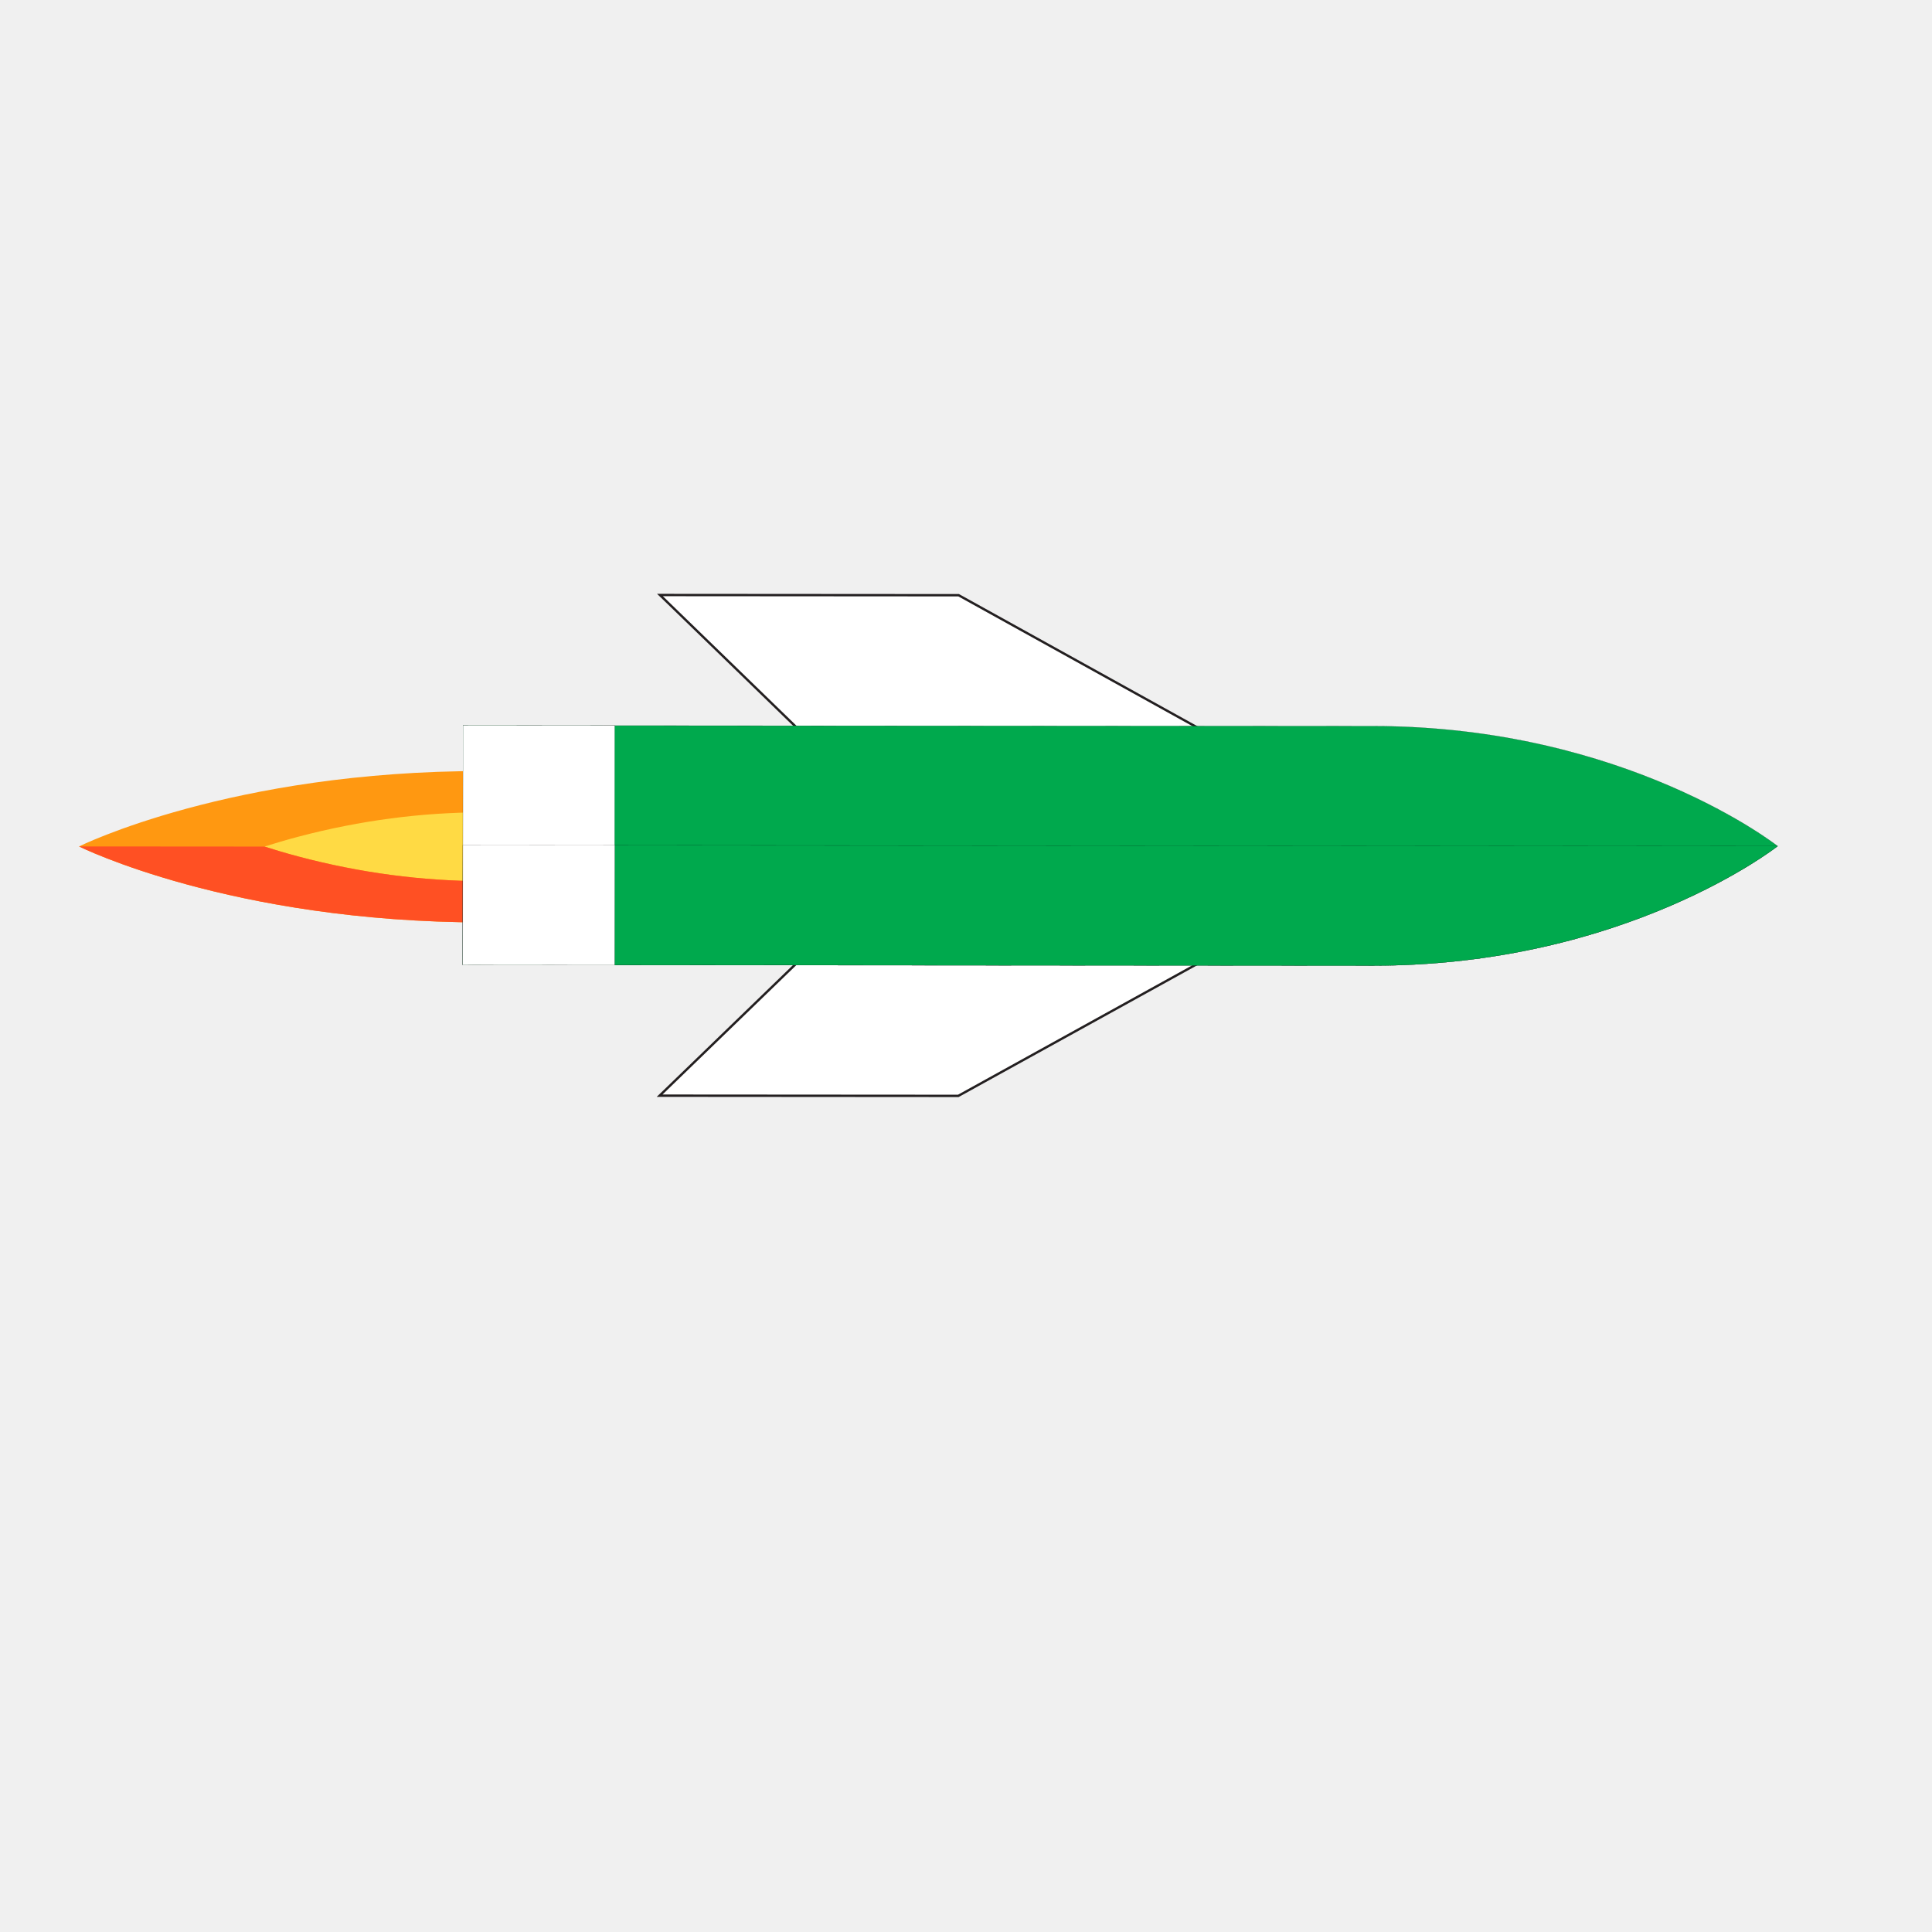
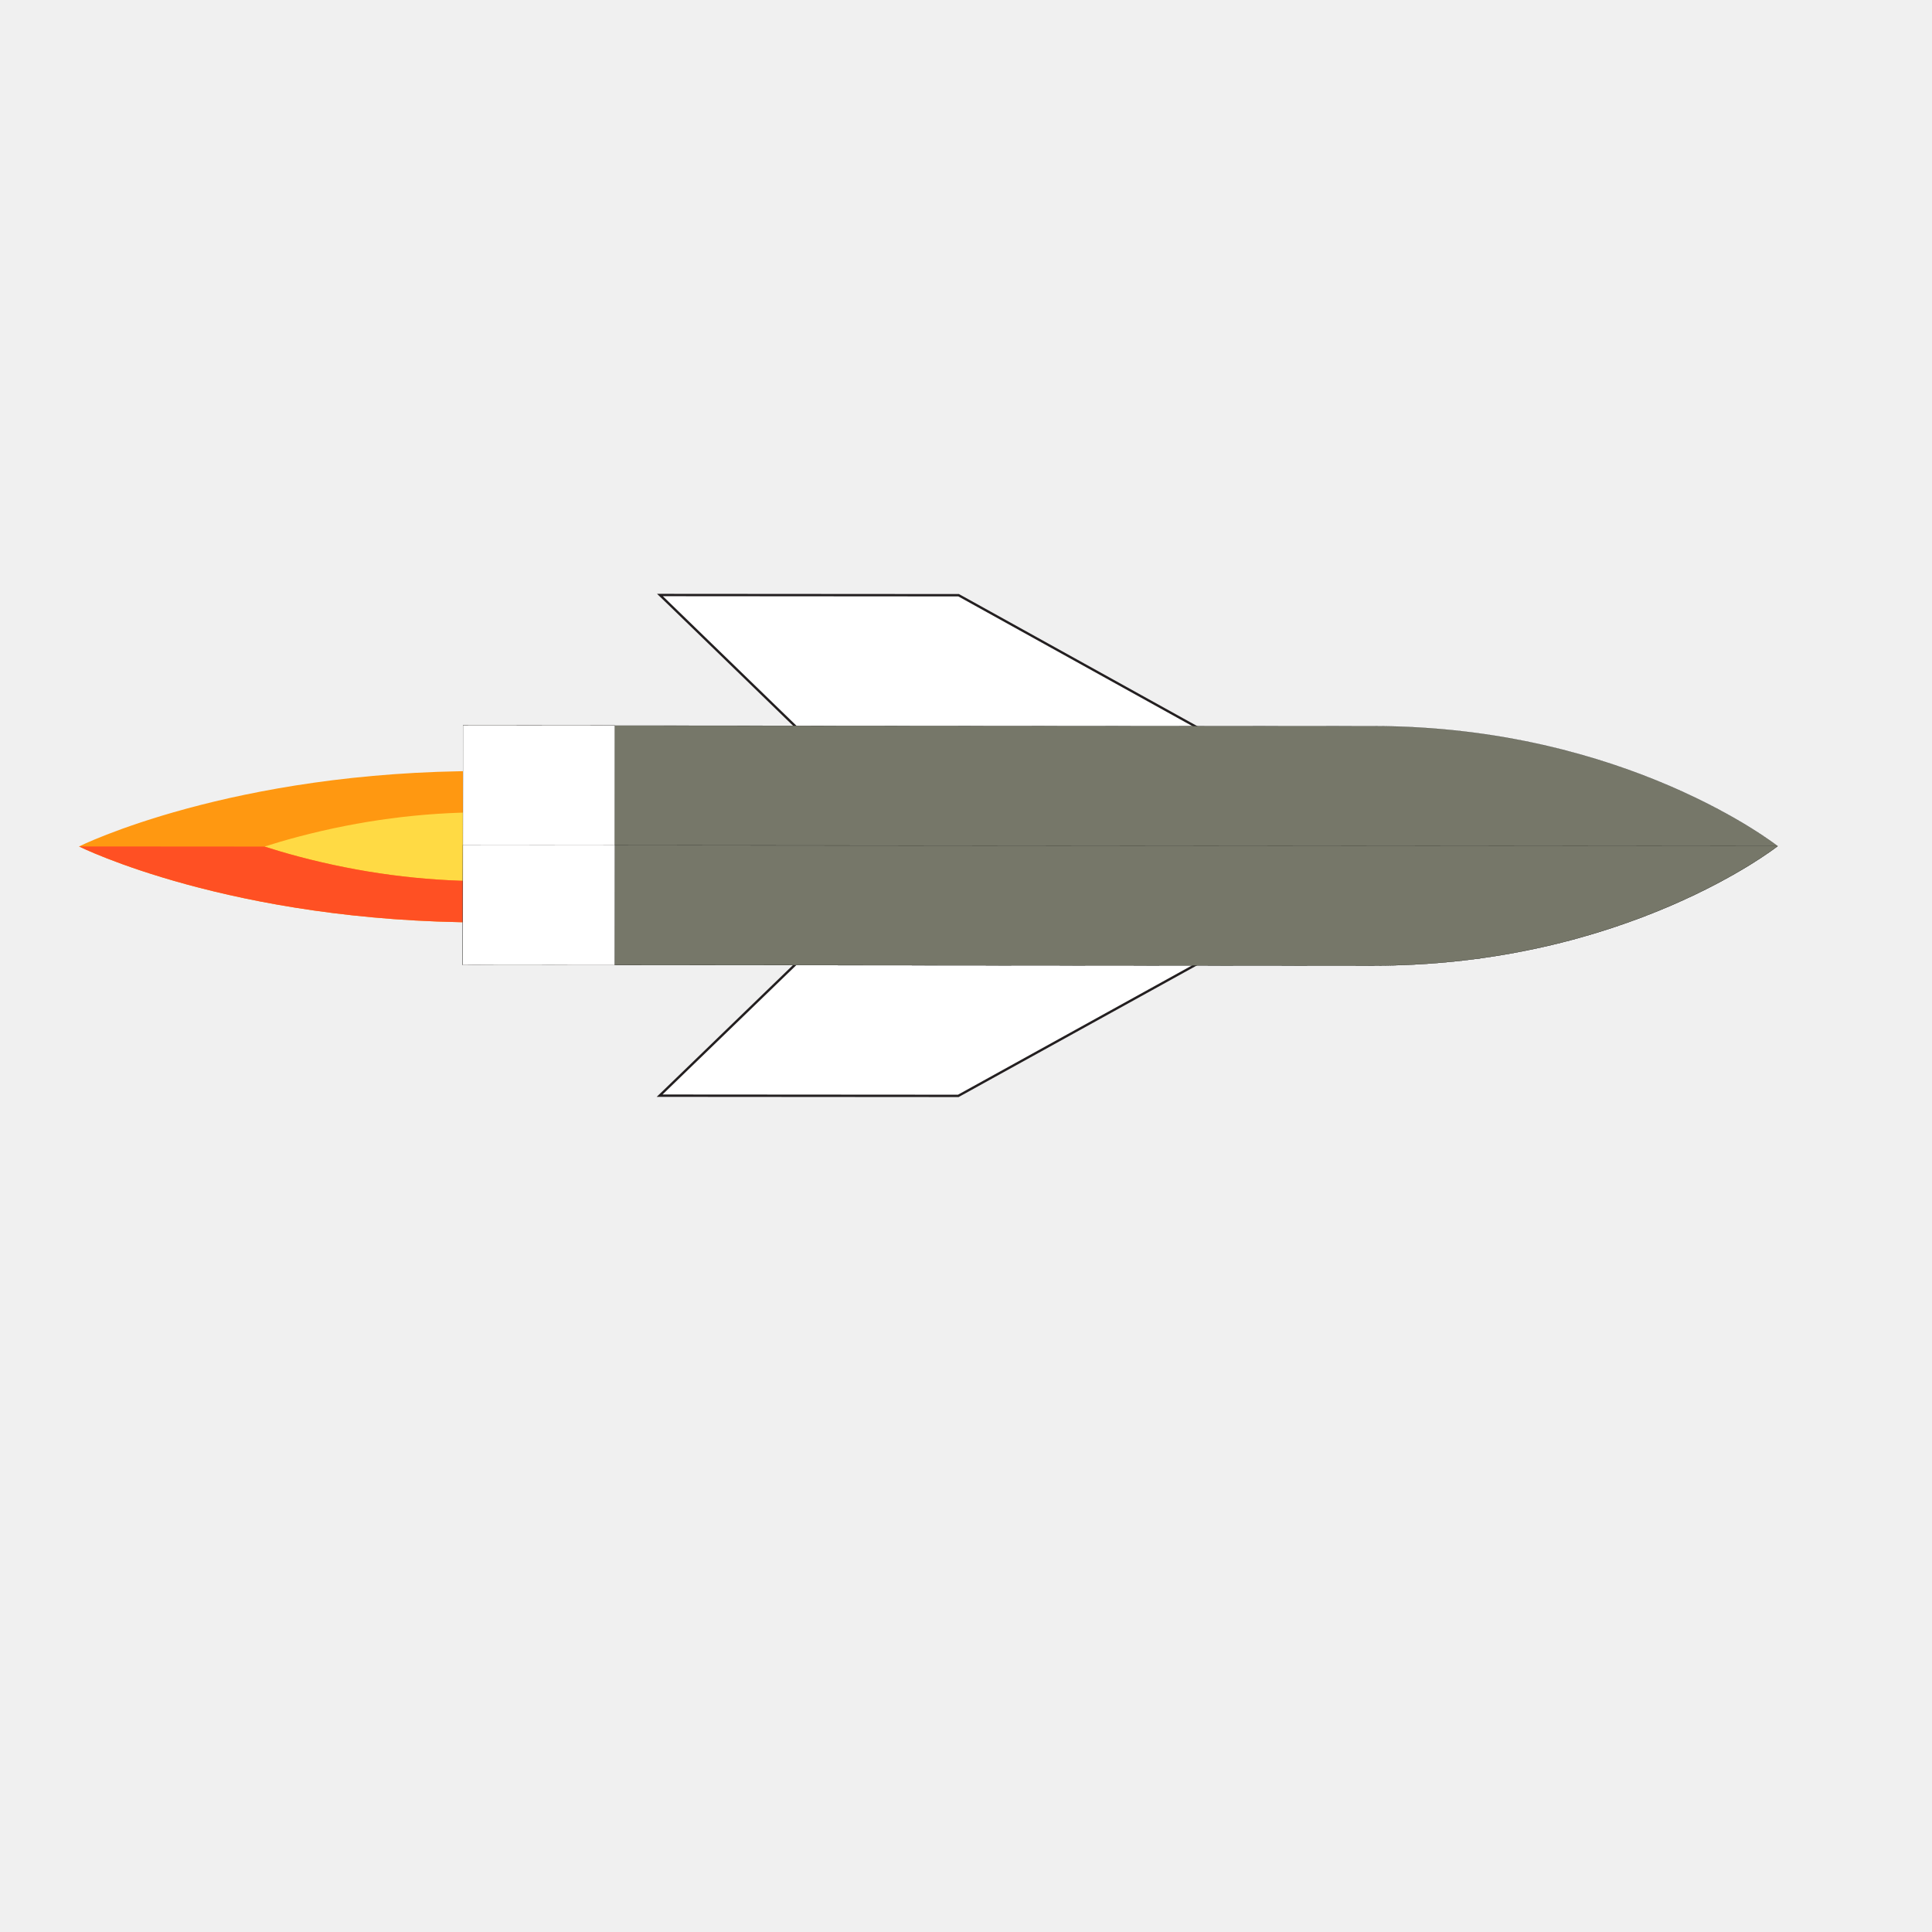
<svg xmlns="http://www.w3.org/2000/svg" version="1.1" id="Layer_1" x="0px" y="0px" width="16382.84px" height="16382.84px" viewBox="0 0 16382.84 16382.84" enable-background="new 0 0 16382.84 16382.84" xml:space="preserve">
  <polygon fill="#FFFFFF" stroke="#231F20" stroke-width="20" stroke-miterlimit="10" points="12630.215,6804.718 7274.758,7665.165   5593.34,9291.008 8126.109,9292.772 " />
  <polygon fill="#FFFFFF" stroke="#231F20" stroke-width="20" stroke-miterlimit="10" points="8129.068,5047.356 5596.299,5045.592   7275.449,6673.776 12629.701,7541.688 " />
  <path fill="#FFDA44" d="M4957.913,7180.603c-0.18,257.812-768.212,466.271-1715.453,465.611  c-947.237-0.66-1714.981-210.19-1714.801-468.002c0.18-257.81,768.215-466.254,1715.452-465.594  C4190.352,6713.278,4958.093,6922.793,4957.913,7180.603z" />
  <path fill="#FF9811" d="M4100.161,7471.76c-520.93-0.363-1048.531-70.485-1568.142-208.415  c-107.126-28.431-203.833-57.195-289.206-84.634c85.382-27.32,182.158-55.95,289.323-84.233  c519.776-137.203,1047.502-206.591,1568.431-206.228L4100.161,7471.76 M5386.703,7180.901l-1285.892-642.745  c-2143.943-1.494-3430.729,639.458-3430.729,639.458s1285.891,642.763,3429.834,644.257L5386.703,7180.901z" />
  <path fill="#FF5023" d="M5386.703,7180.901l-1286.339-0.896l-0.203,291.755c-520.93-0.363-1048.531-70.485-1568.142-208.415  c-107.126-28.431-203.833-57.195-289.206-84.634l-1572.73-1.097c0,0,1285.891,642.763,3429.834,644.257L5386.703,7180.901z" />
-   <path fill="#00A94D" stroke="#000000" stroke-miterlimit="10" d="M3924.691,8182.353l7718.083,5.379  c2143.941,1.494,3430.986-1012.826,3430.986-1012.826S13788.131,6158.794,11644.188,6157.3l-7718.111-5.38l-1.415,2030.433H3924.691  z" />
-   <path fill="#00A94D" stroke="#000000" stroke-miterlimit="10" d="M3924.691,8182.353l7718.083,5.379  c2143.941,1.494,3430.986-1012.826,3430.986-1012.826l-11148.361-7.77L3924.691,8182.353z" />
+   <path fill="#767769" stroke="#000000" stroke-miterlimit="10" d="M3924.691,8182.353l7718.083,5.379  c2143.941,1.494,3430.986-1012.826,3430.986-1012.826S13788.131,6158.794,11644.188,6157.3l-7718.111-5.38l-1.415,2030.433H3924.691  z" />
+   <path fill="#767769" stroke="#000000" stroke-miterlimit="10" d="M3924.691,8182.353l7718.083,5.379  c2143.941,1.494,3430.986-1012.826,3430.986-1012.826l-11148.361-7.77L3924.691,8182.353z" />
  <rect x="3553.357" y="6524.408" transform="matrix(6.969729e-004 -1 1 6.969729e-004 -2602.193 11731.149)" fill="#FFFFFF" stroke="#231F20" stroke-miterlimit="10" width="2030.421" height="1286.34" />
  <rect x="4060.606" y="7032.022" transform="matrix(6.969729e-004 -1 1 6.969729e-004 -3110.16 12238.057)" fill="#FFFFFF" stroke="#231F20" stroke-miterlimit="10" width="1015.217" height="1286.34" />
</svg>
